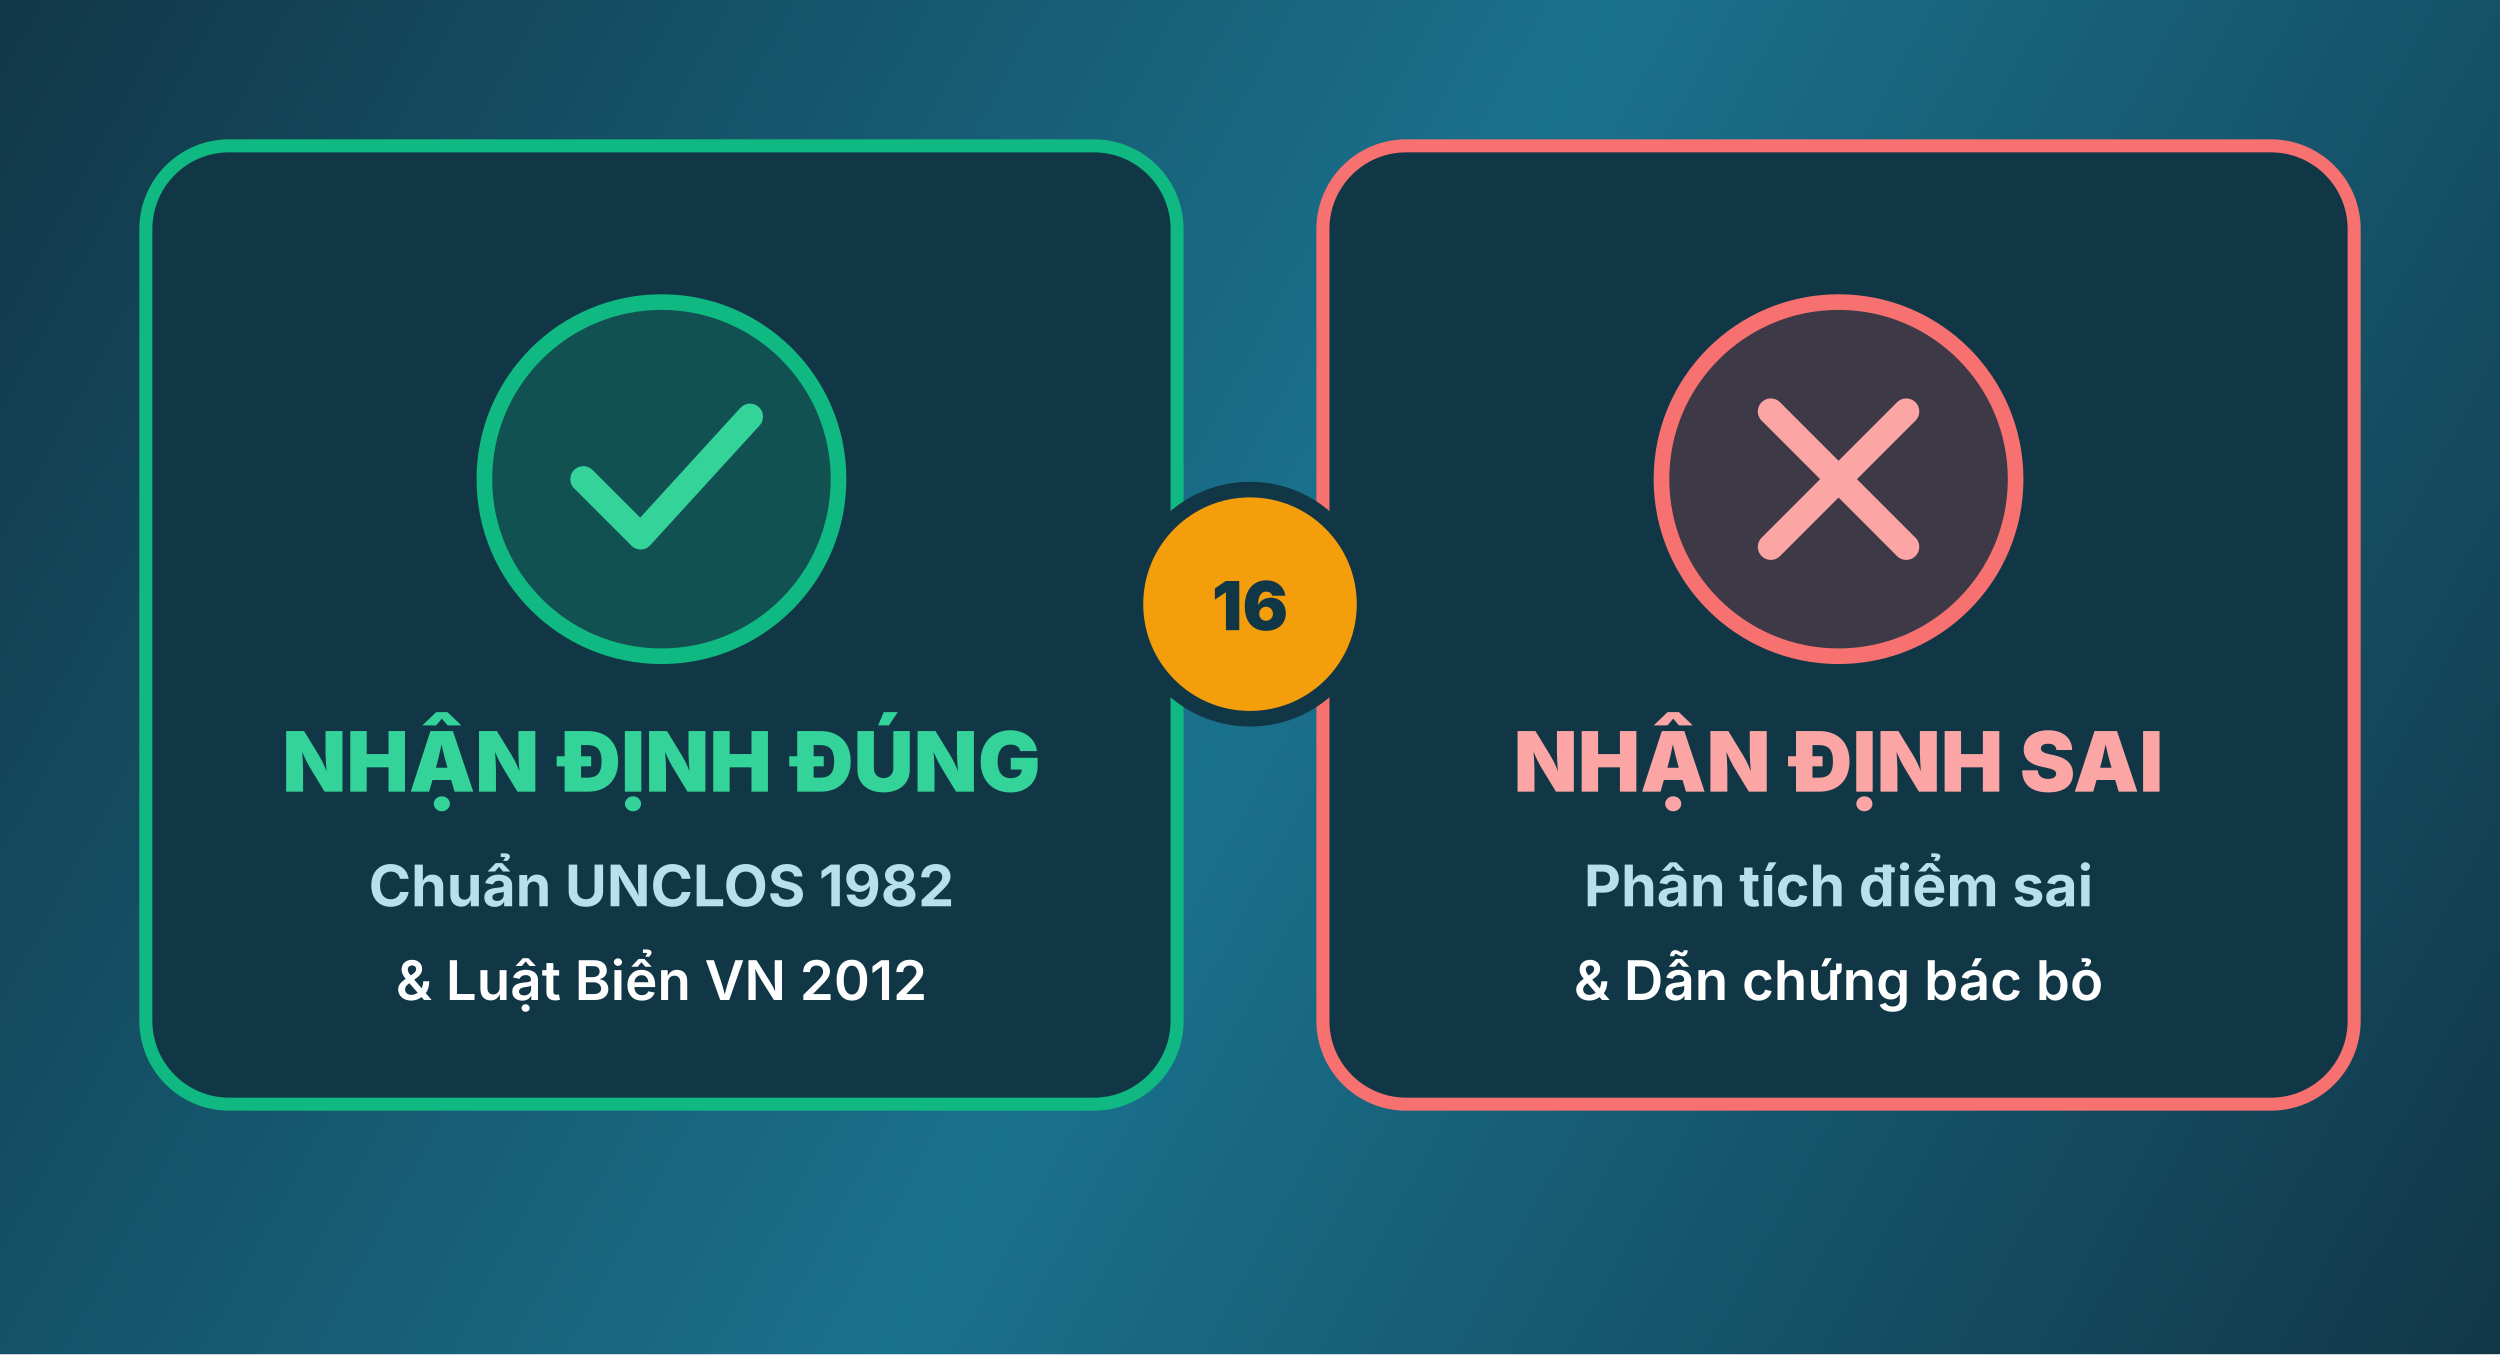
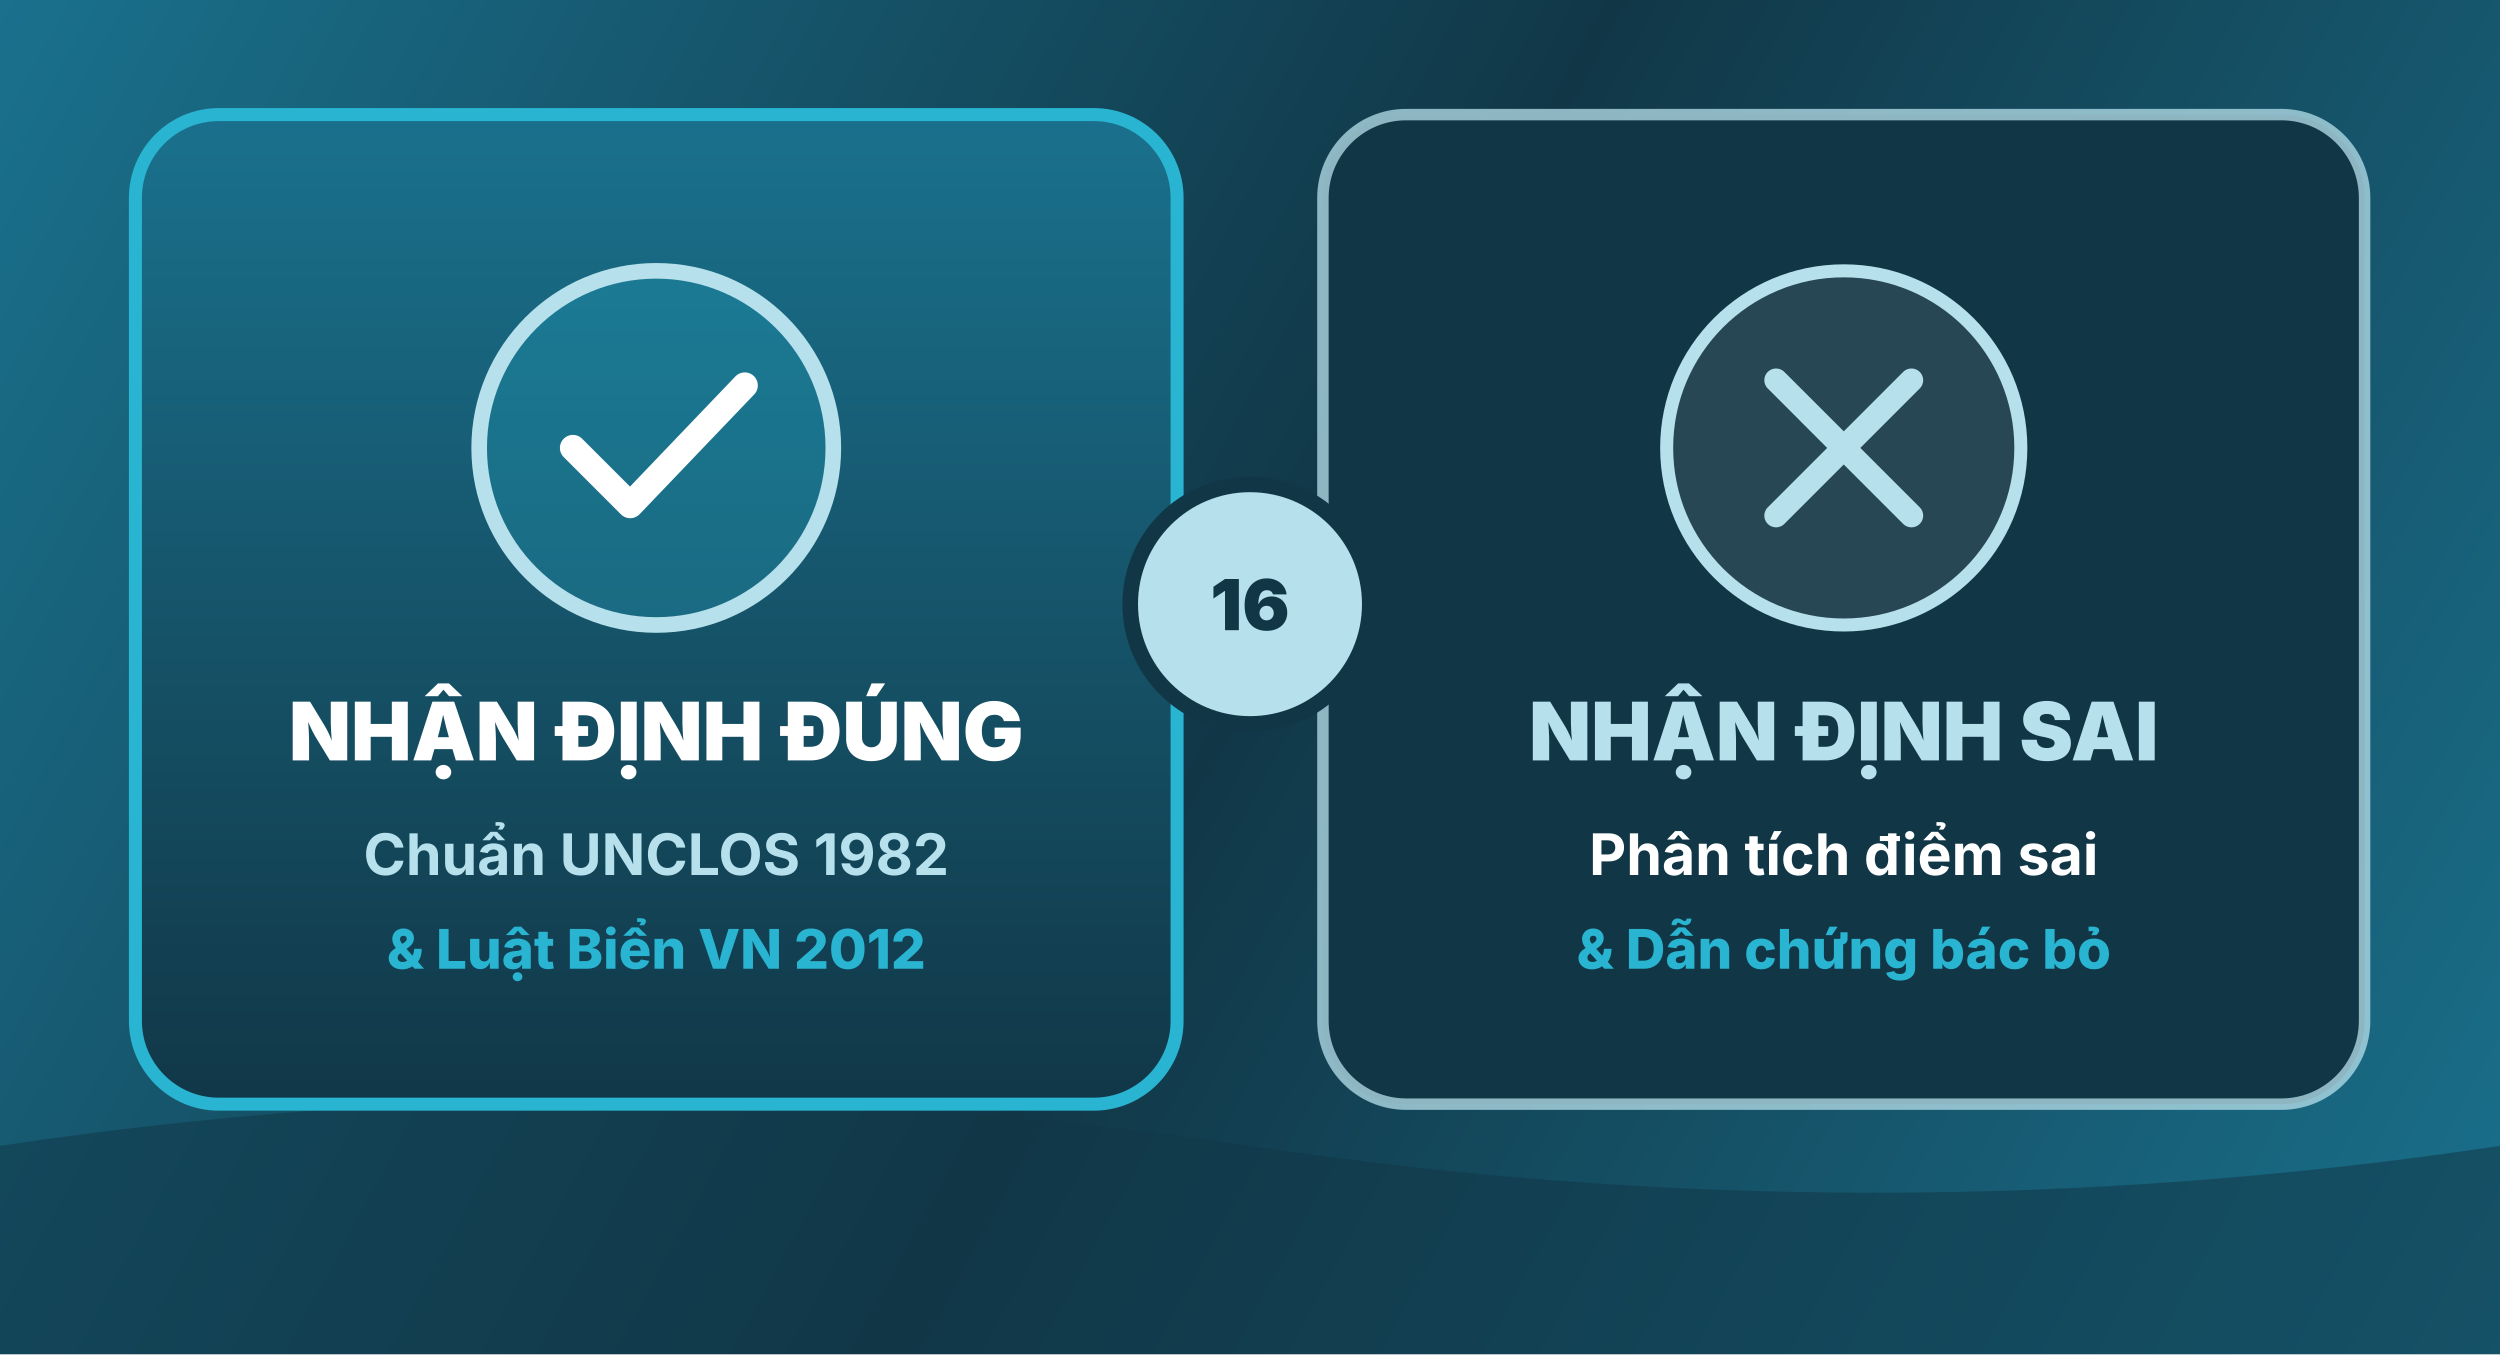
<svg xmlns="http://www.w3.org/2000/svg" viewBox="0 0 480 260" fill="none">
  <defs>
-     <linearGradient id="a2-bg" x1="0" y1="0" x2="480" y2="260" gradientUnits="userSpaceOnUse">
-       <stop offset="0%" stop-color="#113747" />
-       <stop offset="50%" stop-color="#1A718D" />
+     <linearGradient id="oa2-bg" x1="0" y1="0" x2="480" y2="260" gradientUnits="userSpaceOnUse">
+       <stop offset="0%" stop-color="#1A718D" />
+       <stop offset="50%" stop-color="#113747" />
+       <stop offset="100%" stop-color="#1A718D" />
+     </linearGradient>
+     <linearGradient id="oa2-true" x1="0" y1="0" x2="0" y2="1">
+       <stop offset="0%" stop-color="#1A718D" />
      <stop offset="100%" stop-color="#113747" />
    </linearGradient>
  </defs>
-   <rect width="480" height="260" fill="url(#a2-bg)" />
-   <g transform="translate(28, 28)">
-     <rect width="198" height="184" rx="16" fill="#113747" stroke="#10B981" stroke-width="2.5" />
-     <circle cx="99" cy="64" r="34" fill="#10B981" fill-opacity="0.2" stroke="#10B981" stroke-width="3" />
-     <path d="M84 64 L95 75 L116 52" stroke="#34D399" stroke-width="5" stroke-linecap="round" stroke-linejoin="round" />
-     <text x="99" y="124" text-anchor="middle" fill="#34D399" font-family="Inter, Segoe UI, sans-serif" font-size="16" font-weight="900">NHẬN ĐỊNH ĐÚNG</text>
-     <text x="99" y="146" text-anchor="middle" fill="#B6E0EB" font-family="Inter, Segoe UI, sans-serif" font-size="11" font-weight="700">Chuẩn UNCLOS 1982</text>
-     <text x="99" y="164" text-anchor="middle" fill="#FFFFFF" font-family="Inter, Segoe UI, sans-serif" font-size="10.5" font-weight="600">&amp; Luật Biển VN 2012</text>
+   <rect width="480" height="260" fill="url(#oa2-bg)" />
+   <path d="M0 220 Q120 202 240 220 T480 220 V260 H0 Z" fill="#113747" fill-opacity="0.55" />
+   <g transform="translate(26, 22)">
+     <rect width="200" height="190" rx="16" fill="url(#oa2-true)" stroke="#29B4D1" stroke-width="2.5" />
+     <circle cx="100" cy="64" r="34" fill="#29B4D1" fill-opacity="0.24" stroke="#B6E0EB" stroke-width="3" />
+     <path d="M84 64 L95 75 L117 52" stroke="#FFFFFF" stroke-width="5" stroke-linecap="round" stroke-linejoin="round" />
+     <text x="100" y="124" text-anchor="middle" fill="#FFFFFF" font-family="Inter, Segoe UI, sans-serif" font-size="15.5" font-weight="900">NHẬN ĐỊNH ĐÚNG</text>
+     <text x="100" y="146" text-anchor="middle" fill="#B6E0EB" font-family="Inter, Segoe UI, sans-serif" font-size="11" font-weight="700">Chuẩn UNCLOS 1982</text>
+     <text x="100" y="164" text-anchor="middle" fill="#29B4D1" font-family="Inter, Segoe UI, sans-serif" font-size="10.5" font-weight="800">&amp; Luật Biển VN 2012</text>
  </g>
-   <g transform="translate(254, 28)">
-     <rect width="198" height="184" rx="16" fill="#113747" stroke="#F87171" stroke-width="2.5" />
-     <circle cx="99" cy="64" r="34" fill="#EF4444" fill-opacity="0.2" stroke="#F87171" stroke-width="3" />
-     <path d="M86 51 L112 77 M112 51 L86 77" stroke="#FCA5A5" stroke-width="5" stroke-linecap="round" />
-     <text x="99" y="124" text-anchor="middle" fill="#FCA5A5" font-family="Inter, Segoe UI, sans-serif" font-size="16" font-weight="900">NHẬN ĐỊNH SAI</text>
-     <text x="99" y="146" text-anchor="middle" fill="#B6E0EB" font-family="Inter, Segoe UI, sans-serif" font-size="11" font-weight="700">Phân tích điểm sai</text>
-     <text x="99" y="164" text-anchor="middle" fill="#FFFFFF" font-family="Inter, Segoe UI, sans-serif" font-size="10.5" font-weight="600">&amp; Dẫn chứng bác bỏ</text>
+   <g transform="translate(254, 22)">
+     <rect width="200" height="190" rx="16" fill="#113747" stroke="#B6E0EB" stroke-opacity="0.75" stroke-width="2.2" />
+     <circle cx="100" cy="64" r="34" fill="#455C68" fill-opacity="0.45" stroke="#B6E0EB" stroke-width="2.5" />
+     <path d="M87 51 L113 77 M113 51 L87 77" stroke="#B6E0EB" stroke-width="4.5" stroke-linecap="round" />
+     <text x="100" y="124" text-anchor="middle" fill="#B6E0EB" font-family="Inter, Segoe UI, sans-serif" font-size="15.5" font-weight="900">NHẬN ĐỊNH SAI</text>
+     <text x="100" y="146" text-anchor="middle" fill="#FFFFFF" font-family="Inter, Segoe UI, sans-serif" font-size="11" font-weight="700">Phân tích điểm sai</text>
+     <text x="100" y="164" text-anchor="middle" fill="#29B4D1" font-family="Inter, Segoe UI, sans-serif" font-size="10.5" font-weight="800">&amp; Dẫn chứng bác bỏ</text>
  </g>
-   <circle cx="240" cy="116" r="22" fill="#F59E0B" stroke="#113747" stroke-width="3" />
-   <text x="240" y="121" text-anchor="middle" fill="#113747" font-family="Inter, Segoe UI, sans-serif" font-size="13" font-weight="900">16</text>
+   <circle cx="240" cy="116" r="23" fill="#B6E0EB" stroke="#113747" stroke-width="3" />
+   <text x="240" y="121" text-anchor="middle" fill="#113747" font-family="Inter, Segoe UI, sans-serif" font-size="13.5" font-weight="900">16</text>
</svg>
